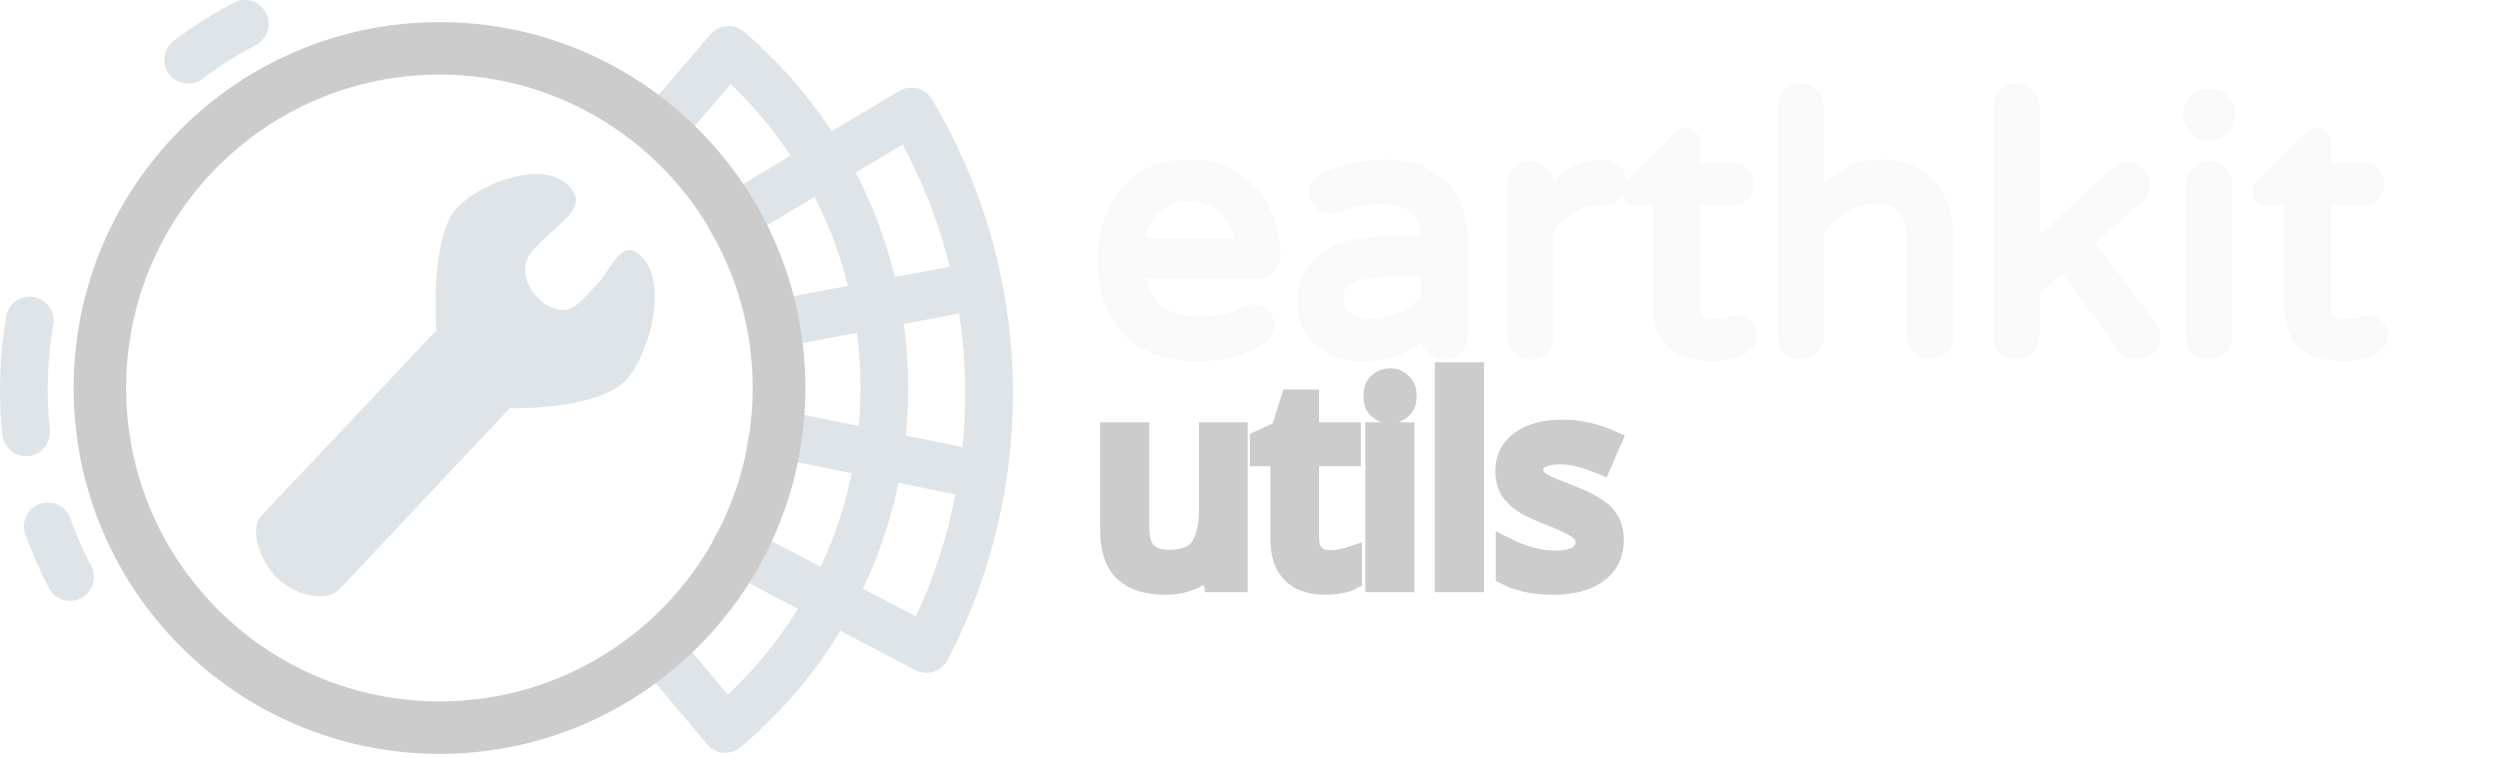
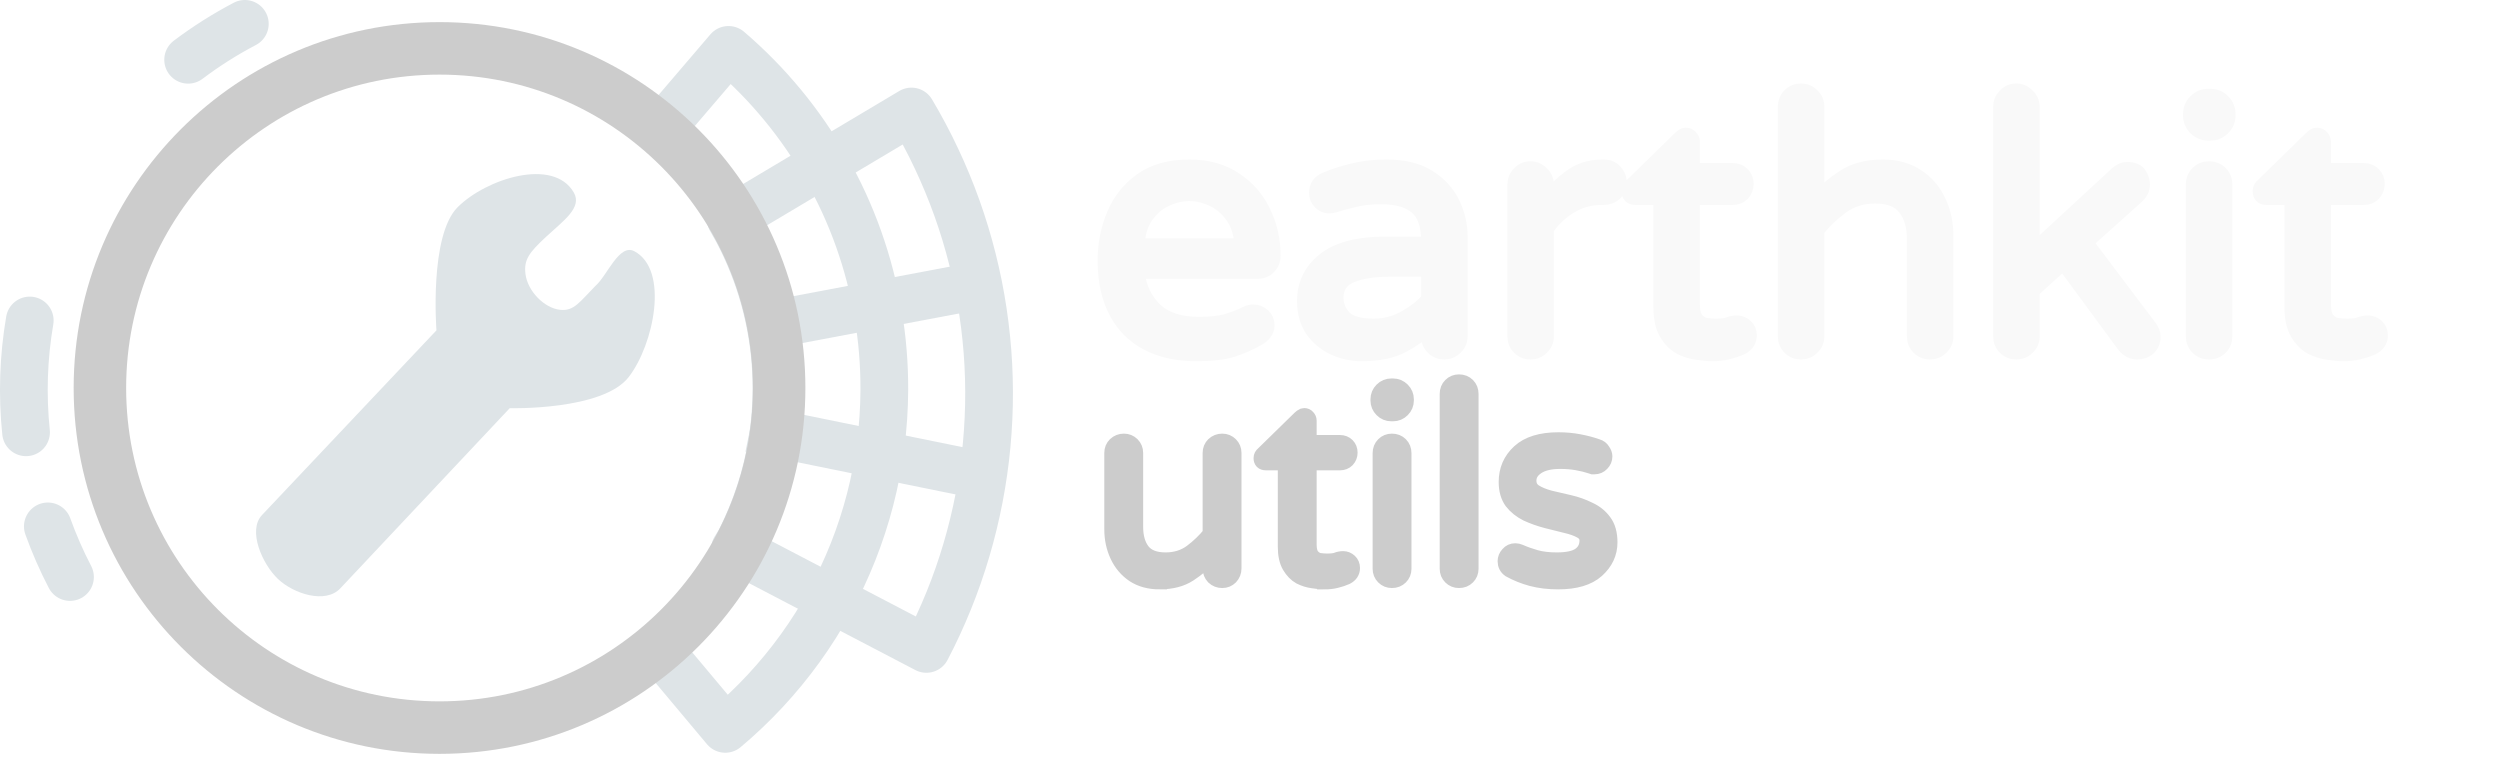
<svg xmlns="http://www.w3.org/2000/svg" width="104.771mm" height="31.75mm" viewBox="0 0 104.771 31.75" version="1.1" id="svg1">
  <defs id="defs1" />
  <g id="layer1" transform="translate(-30.97545,-17.71919)" style="display:inline">
    <path style="font-size:50.992px;font-family:'Varela Round';-inkscape-font-specification:'Varela Round';white-space:pre;shape-padding:4.756;fill:#f9f9f9;fill-opacity:1;stroke:#f9f9f9;stroke-width:2.065;stroke-linecap:round;stroke-linejoin:round;stroke-opacity:1" d="m 317.688,149.913 q -6.221,0 -9.74,-3.518 -3.467,-3.569 -3.467,-9.995 0,-3.467 1.275,-6.527 1.275,-3.111 3.977,-5.048 2.703,-1.938 6.935,-1.938 3.926,0 6.629,1.836 2.703,1.785 4.079,4.691 1.428,2.907 1.428,6.323 0,0.969 -0.663,1.632 -0.612,0.663 -1.683,0.663 h -17.286 q 0.408,3.416 2.601,5.507 2.193,2.04 6.323,2.04 2.295,0 3.875,-0.408 1.581,-0.459 3.009,-1.173 0.408,-0.204 0.918,-0.204 0.816,0 1.428,0.561 0.612,0.561 0.612,1.428 0,0.612 -0.408,1.122 -0.357,0.459 -0.918,0.765 -1.683,0.969 -3.671,1.632 -1.938,0.612 -5.252,0.612 z m -8.516,-15.655 h 15.043 q -0.153,-2.652 -1.377,-4.283 -1.173,-1.632 -2.856,-2.397 -1.683,-0.765 -3.315,-0.765 -1.632,0 -3.314,0.765 -1.683,0.765 -2.856,2.397 -1.173,1.632 -1.326,4.283 z m 32.38,15.655 q -2.193,0 -4.13,-0.918 -1.887,-0.918 -3.06,-2.601 -1.122,-1.734 -1.122,-4.13 0,-3.62 2.856,-5.915 2.907,-2.346 8.873,-2.346 h 6.17 v -0.408 q 0,-3.416 -1.683,-4.844 -1.683,-1.479 -5.15,-1.479 -2.142,0 -3.773,0.408 -1.581,0.357 -3.009,0.816 -0.408,0.102 -0.663,0.102 -0.765,0 -1.326,-0.561 -0.561,-0.561 -0.561,-1.377 0,-1.377 1.326,-1.938 1.785,-0.765 3.926,-1.275 2.193,-0.561 4.895,-0.561 3.722,0 6.068,1.479 2.346,1.479 3.467,3.773 1.122,2.295 1.122,4.793 v 14.431 q 0,0.969 -0.714,1.632 -0.663,0.663 -1.632,0.663 -0.969,0 -1.632,-0.663 -0.663,-0.663 -0.663,-1.632 v -1.326 q -1.377,1.428 -3.671,2.652 -2.295,1.224 -5.915,1.224 z m 1.734,-4.079 q 2.397,0 4.487,-1.173 2.091,-1.173 3.365,-2.652 v -4.283 h -5.558 q -3.569,0 -5.66,0.918 -2.04,0.918 -2.04,3.111 0,1.632 1.122,2.856 1.173,1.224 4.283,1.224 z m 22.59,3.824 q -0.969,0 -1.632,-0.663 -0.663,-0.663 -0.663,-1.632 v -21.876 q 0,-0.969 0.663,-1.632 0.663,-0.714 1.632,-0.714 0.969,0 1.632,0.714 0.714,0.663 0.714,1.632 v 2.193 q 1.377,-1.836 3.365,-3.314 1.989,-1.479 4.64,-1.479 h 0.255 q 0.969,0 1.581,0.663 0.663,0.663 0.663,1.632 0,0.969 -0.663,1.581 -0.663,0.612 -1.683,0.612 h -0.255 q -2.499,0 -4.538,1.275 -2.04,1.224 -3.365,3.213 v 15.502 q 0,0.969 -0.714,1.632 -0.663,0.663 -1.632,0.663 z m 26.21,0.255 q -0.918,0 -2.193,-0.204 -1.224,-0.153 -2.448,-0.765 -1.173,-0.663 -1.989,-2.04 -0.816,-1.377 -0.816,-3.722 v -15.808 h -3.62 q -0.969,0 -0.969,-0.969 0,-0.51 0.459,-0.867 l 6.935,-6.782 q 0.102,-0.102 0.306,-0.255 0.255,-0.204 0.561,-0.204 0.408,0 0.663,0.306 0.306,0.306 0.306,0.714 v 4.079 h 5.762 q 0.867,0 1.428,0.561 0.561,0.561 0.561,1.428 0,0.816 -0.561,1.428 -0.561,0.561 -1.428,0.561 h -5.762 v 15.4 q 0,1.479 0.561,2.142 0.561,0.663 1.326,0.816 0.816,0.102 1.428,0.102 1.224,0 1.785,-0.204 0.612,-0.255 1.275,-0.255 0.714,0 1.275,0.51 0.561,0.51 0.561,1.326 0,1.173 -1.173,1.785 -0.918,0.408 -1.989,0.663 -1.02,0.255 -2.244,0.255 z m 12.799,-0.255 q -0.969,0 -1.632,-0.663 -0.663,-0.663 -0.663,-1.632 v -33.094 q 0,-1.02 0.663,-1.683 0.663,-0.663 1.632,-0.663 0.969,0 1.632,0.663 0.714,0.663 0.714,1.683 v 13.309 q 1.632,-1.785 3.824,-3.213 2.244,-1.479 5.66,-1.479 2.907,0 4.946,1.377 2.04,1.326 3.111,3.62 1.071,2.244 1.071,4.997 v 14.482 q 0,0.969 -0.714,1.632 -0.663,0.663 -1.632,0.663 -0.969,0 -1.632,-0.663 -0.663,-0.663 -0.663,-1.632 v -13.972 q 0,-2.907 -1.326,-4.538 -1.275,-1.683 -4.283,-1.683 -2.754,0 -4.793,1.479 -2.04,1.479 -3.569,3.416 v 15.298 q 0,0.969 -0.714,1.632 -0.663,0.663 -1.632,0.663 z m 31.054,0 q -0.969,0 -1.632,-0.663 -0.663,-0.663 -0.663,-1.632 v -33.094 q 0,-0.969 0.663,-1.632 0.663,-0.714 1.632,-0.714 0.969,0 1.632,0.714 0.714,0.663 0.714,1.632 v 20.856 l 12.136,-11.218 q 0.306,-0.255 0.663,-0.459 0.408,-0.204 0.867,-0.204 1.326,0 1.785,0.765 0.459,0.714 0.459,1.479 0,0.306 -0.153,0.765 -0.153,0.408 -0.714,0.969 l -7.343,6.578 9.23,12.238 q 0.51,0.663 0.51,1.377 0,1.02 -0.663,1.632 -0.663,0.612 -1.683,0.612 -1.071,0 -1.887,-0.969 l -8.771,-11.932 -4.436,4.028 v 6.578 q 0,0.969 -0.714,1.632 -0.663,0.663 -1.632,0.663 z m 27.689,-31.564 q -1.071,0 -1.836,-0.765 -0.765,-0.765 -0.765,-1.836 v -0.204 q 0,-1.071 0.765,-1.836 0.765,-0.765 1.836,-0.765 h 0.306 q 1.071,0 1.836,0.765 0.765,0.765 0.765,1.836 v 0.204 q 0,1.071 -0.765,1.836 -0.765,0.765 -1.836,0.765 z m 0.102,31.564 q -0.969,0 -1.632,-0.663 -0.663,-0.663 -0.663,-1.632 v -21.876 q 0,-1.02 0.663,-1.683 0.663,-0.663 1.632,-0.663 1.02,0 1.683,0.663 0.663,0.663 0.663,1.683 v 21.876 q 0,0.969 -0.663,1.632 -0.663,0.663 -1.683,0.663 z m 19.377,0.255 q -0.918,0 -2.193,-0.204 -1.224,-0.153 -2.448,-0.765 -1.173,-0.663 -1.989,-2.04 -0.816,-1.377 -0.816,-3.722 v -15.808 h -3.62 q -0.969,0 -0.969,-0.969 0,-0.51 0.459,-0.867 l 6.935,-6.782 q 0.102,-0.102 0.306,-0.255 0.255,-0.204 0.561,-0.204 0.408,0 0.663,0.306 0.306,0.306 0.306,0.714 v 4.079 h 5.762 q 0.867,0 1.428,0.561 0.561,0.561 0.561,1.428 0,0.816 -0.561,1.428 -0.561,0.561 -1.428,0.561 h -5.762 v 15.4 q 0,1.479 0.561,2.142 0.561,0.663 1.326,0.816 0.816,0.102 1.428,0.102 1.224,0 1.785,-0.204 0.612,-0.255 1.275,-0.255 0.714,0 1.275,0.51 0.561,0.51 0.561,1.326 0,1.173 -1.173,1.785 -0.918,0.408 -1.989,0.663 -1.02,0.255 -2.244,0.255 z" id="text12" transform="matrix(0.2905664,0,0,0.2905664,-11.19646,-11.00216)" aria-label="earthkit" />
    <path style="fill:#f9f9f9;stroke:none;stroke-width:0;stroke-linecap:square;stroke-dasharray:none" d="M 42.26,67.257 V 77.453" id="path59" />
-     <text xml:space="preserve" style="font-style:normal;font-variant:normal;font-weight:normal;font-stretch:normal;font-size:11.289px;font-family:'Varela Round';-inkscape-font-specification:'Varela Round';fill:#cccccc;stroke:#cccccc;stroke-width:1.058;stroke-linecap:square;stroke-opacity:1" x="76.72" y="42.006" id="text1">
-       <tspan id="tspan1" style="font-style:normal;font-variant:normal;font-weight:normal;font-stretch:normal;font-size:11.289px;font-family:'Varela Round';-inkscape-font-specification:'Varela Round';fill:#cccccc;stroke:#cccccc;stroke-width:1.058;stroke-opacity:1" x="76.72" y="42.006">utils</tspan>
-     </text>
+     <path d="m 79.576,42.119 q -0.643,0 -1.095,-0.294 -0.452,-0.305 -0.689,-0.813 -0.237,-0.508 -0.237,-1.106 v -3.206 q 0,-0.214 0.147,-0.361 0.158,-0.147 0.373,-0.147 0.214,0 0.361,0.147 0.147,0.147 0.147,0.361 v 3.093 q 0,0.643 0.294,1.016 0.294,0.361 0.948,0.361 0.61,0 1.061,-0.327 0.452,-0.339 0.79,-0.756 v -3.387 q 0,-0.214 0.147,-0.361 0.158,-0.147 0.373,-0.147 0.214,0 0.361,0.147 0.147,0.147 0.147,0.361 v 4.843 q 0,0.214 -0.147,0.373 -0.147,0.147 -0.361,0.147 -0.214,0 -0.373,-0.147 -0.147,-0.158 -0.147,-0.373 V 41.08 q -0.35,0.384 -0.847,0.711 -0.497,0.327 -1.253,0.327 z m 6.898,0 q -0.203,0 -0.485,-0.045 -0.271,-0.034 -0.542,-0.169 -0.26,-0.147 -0.44,-0.452 -0.181,-0.305 -0.181,-0.824 v -3.5 h -0.802 q -0.214,0 -0.214,-0.214 0,-0.113 0.102,-0.192 l 1.535,-1.501 q 0.023,-0.023 0.068,-0.056 0.056,-0.045 0.124,-0.045 0.09,0 0.147,0.068 0.068,0.068 0.068,0.158 v 0.903 h 1.276 q 0.192,0 0.316,0.124 0.124,0.124 0.124,0.316 0,0.181 -0.124,0.316 -0.124,0.124 -0.316,0.124 h -1.276 v 3.409 q 0,0.327 0.124,0.474 0.124,0.147 0.294,0.181 0.181,0.023 0.316,0.023 0.271,0 0.395,-0.045 0.135,-0.056 0.282,-0.056 0.158,0 0.282,0.113 0.124,0.113 0.124,0.294 0,0.26 -0.26,0.395 -0.203,0.09 -0.44,0.147 -0.226,0.056 -0.497,0.056 z m 2.811,-7.044 q -0.237,0 -0.406,-0.169 -0.169,-0.169 -0.169,-0.406 v -0.045 q 0,-0.237 0.169,-0.406 0.169,-0.169 0.406,-0.169 h 0.068 q 0.237,0 0.406,0.169 0.169,0.169 0.169,0.406 v 0.045 q 0,0.237 -0.169,0.406 -0.169,0.169 -0.406,0.169 z m 0.023,6.988 q -0.214,0 -0.361,-0.147 -0.147,-0.147 -0.147,-0.361 v -4.843 q 0,-0.226 0.147,-0.373 0.147,-0.147 0.361,-0.147 0.226,0 0.373,0.147 0.147,0.147 0.147,0.373 v 4.843 q 0,0.214 -0.147,0.361 -0.147,0.147 -0.373,0.147 z m 2.811,0 q -0.214,0 -0.361,-0.147 -0.147,-0.147 -0.147,-0.361 v -7.326 q 0,-0.226 0.147,-0.373 0.147,-0.147 0.361,-0.147 0.226,0 0.373,0.147 0.147,0.147 0.147,0.373 v 7.326 q 0,0.214 -0.147,0.361 -0.147,0.147 -0.373,0.147 z m 4.166,0.056 q -0.621,0 -1.129,-0.135 -0.497,-0.135 -0.926,-0.373 -0.192,-0.135 -0.192,-0.373 0,-0.169 0.124,-0.305 0.124,-0.147 0.316,-0.147 0.102,0 0.203,0.045 0.305,0.135 0.666,0.237 0.373,0.102 0.869,0.102 0.655,0 0.948,-0.203 0.305,-0.214 0.305,-0.598 0,-0.248 -0.248,-0.384 -0.237,-0.135 -0.632,-0.226 -0.384,-0.102 -0.813,-0.203 -0.429,-0.113 -0.824,-0.294 -0.384,-0.192 -0.632,-0.508 -0.237,-0.327 -0.237,-0.835 0,-0.768 0.553,-1.276 0.553,-0.508 1.648,-0.508 0.463,0 0.869,0.079 0.418,0.079 0.768,0.203 0.158,0.045 0.237,0.181 0.09,0.124 0.09,0.248 0,0.181 -0.135,0.316 -0.124,0.135 -0.316,0.135 -0.045,0 -0.079,0 -0.034,-0.011 -0.068,-0.023 -0.271,-0.09 -0.598,-0.147 -0.316,-0.056 -0.689,-0.056 -0.621,0 -0.96,0.226 -0.339,0.226 -0.339,0.564 0,0.294 0.237,0.452 0.248,0.158 0.632,0.26 0.395,0.09 0.824,0.192 0.44,0.102 0.824,0.294 0.395,0.181 0.632,0.508 0.248,0.327 0.248,0.881 0,0.689 -0.553,1.185 -0.542,0.485 -1.626,0.485 z" id="text1" style="font-size:11.289px;font-family:'Varela Round';-inkscape-font-specification:'Varela Round';fill:#cccccc;stroke:#cccccc;stroke-width:0.6;stroke-linecap:square" aria-label="utils" />
  </g>
  <g id="layer2" transform="translate(-30.97545,-17.71919)" style="display:inline">
    <g id="g12" style="stroke:#dee4e7;stroke-width:2;stroke-dasharray:none;stroke-opacity:1">
      <g id="g11" style="stroke:#dee4e7;stroke-width:2;stroke-dasharray:none;stroke-opacity:1">
        <path d="m 58.642,23.16 a 14.233,14.233 0 0 1 0.024,0.02 14.233,14.233 0 0 1 0.535,0.483 14.233,14.233 0 0 1 0.51,0.51 14.233,14.233 0 0 1 0.484,0.535 14.233,14.233 0 0 1 0.456,0.559 14.233,14.233 0 0 1 0.427,0.581 14.233,14.233 0 0 1 0.397,0.602 14.233,14.233 0 0 1 0.366,0.621 14.233,14.233 0 0 1 0.334,0.639 14.233,14.233 0 0 1 0.301,0.655 14.233,14.233 0 0 1 0.268,0.67 14.233,14.233 0 0 1 0.233,0.683 14.233,14.233 0 0 1 0.198,0.693 14.233,14.233 0 0 1 0.163,0.703 14.233,14.233 0 0 1 0.127,0.71 14.233,14.233 0 0 1 0.091,0.716 14.233,14.233 0 0 1 0.055,0.719 14.233,14.233 0 0 1 0.018,0.721 14.233,14.233 0 0 1 -0.145,2.026 14.233,14.233 0 0 1 -0.431,1.984 14.233,14.233 0 0 1 -0.71,1.903 14.233,14.233 0 0 1 -0.973,1.782 14.233,14.233 0 0 1 -1.217,1.626 14.233,14.233 0 0 1 -1.436,1.436 14.233,14.233 0 0 1 -0.187,0.14 l 2.84,3.388 a 18.639,18.639 0 0 0 1.675,-1.592 18.639,18.639 0 0 0 1.466,-1.786 18.639,18.639 0 0 0 1.234,-1.954 18.639,18.639 0 0 0 0.982,-2.091 18.639,18.639 0 0 0 0.716,-2.197 18.639,18.639 0 0 0 0.438,-2.269 18.639,18.639 0 0 0 0.155,-2.305 18.639,18.639 0 0 0 -0.003,-0.405 18.639,18.639 0 0 0 -0.011,-0.405 18.639,18.639 0 0 0 -0.02,-0.404 18.639,18.639 0 0 0 -0.029,-0.404 18.639,18.639 0 0 0 -0.037,-0.403 18.639,18.639 0 0 0 -0.047,-0.402 18.639,18.639 0 0 0 -0.055,-0.4 18.639,18.639 0 0 0 -0.064,-0.4 18.639,18.639 0 0 0 -0.072,-0.398 18.639,18.639 0 0 0 -0.081,-0.396 18.639,18.639 0 0 0 -0.089,-0.395 18.639,18.639 0 0 0 -0.098,-0.393 18.639,18.639 0 0 0 -0.106,-0.39 18.639,18.639 0 0 0 -0.115,-0.388 18.639,18.639 0 0 0 -0.124,-0.386 18.639,18.639 0 0 0 -0.131,-0.382 18.639,18.639 0 0 0 -0.14,-0.38 18.639,18.639 0 0 0 -0.148,-0.376 18.639,18.639 0 0 0 -0.157,-0.373 18.639,18.639 0 0 0 -0.164,-0.37 18.639,18.639 0 0 0 -0.173,-0.366 A 18.639,18.639 0 0 0 65.99,25.491 18.639,18.639 0 0 0 65.802,25.133 18.639,18.639 0 0 0 65.606,24.779 18.639,18.639 0 0 0 65.402,24.43 18.639,18.639 0 0 0 65.191,24.084 18.639,18.639 0 0 0 64.973,23.744 18.639,18.639 0 0 0 64.747,23.408 18.639,18.639 0 0 0 64.514,23.077 18.639,18.639 0 0 0 64.274,22.752 18.639,18.639 0 0 0 64.027,22.431 18.639,18.639 0 0 0 63.772,22.116 18.639,18.639 0 0 0 63.511,21.807 18.639,18.639 0 0 0 63.244,21.503 18.639,18.639 0 0 0 62.97,21.205 18.639,18.639 0 0 0 62.689,20.914 18.639,18.639 0 0 0 62.402,20.628 18.639,18.639 0 0 0 62.109,20.349 18.639,18.639 0 0 0 61.811,20.076 18.639,18.639 0 0 0 61.506,19.81 Z" style="fill:none;stroke:#dee4e7;stroke-width:2;stroke-linecap:square;stroke-linejoin:round;stroke-dasharray:none;stroke-opacity:1" id="path8" />
        <path d="m 61.6,26.902 a 14.107,14.107 0 0 1 0.273,0.484 14.107,14.107 0 0 1 0.34,0.685 14.107,14.107 0 0 1 0.302,0.702 14.107,14.107 0 0 1 0.264,0.717 14.107,14.107 0 0 1 0.224,0.73 14.107,14.107 0 0 1 0.184,0.742 14.107,14.107 0 0 1 0.144,0.75 14.107,14.107 0 0 1 0.103,0.757 14.107,14.107 0 0 1 0.062,0.761 14.107,14.107 0 0 1 0.021,0.764 14.107,14.107 0 0 1 -0.174,2.207 14.107,14.107 0 0 1 -0.517,2.152 14.107,14.107 0 0 1 -0.847,2.045 14.107,14.107 0 0 1 -0.2,0.327 l 8.02,4.189 a 23.109,23.109 0 0 0 0.254,-0.5 23.109,23.109 0 0 0 0.241,-0.505 23.109,23.109 0 0 0 0.229,-0.512 23.109,23.109 0 0 0 0.217,-0.517 23.109,23.109 0 0 0 0.204,-0.522 23.109,23.109 0 0 0 0.191,-0.527 23.109,23.109 0 0 0 0.178,-0.531 23.109,23.109 0 0 0 0.165,-0.535 23.109,23.109 0 0 0 0.152,-0.539 23.109,23.109 0 0 0 0.139,-0.543 23.109,23.109 0 0 0 0.126,-0.546 23.109,23.109 0 0 0 0.113,-0.549 23.109,23.109 0 0 0 0.099,-0.551 23.109,23.109 0 0 0 0.086,-0.554 23.109,23.109 0 0 0 0.073,-0.556 23.109,23.109 0 0 0 0.059,-0.557 23.109,23.109 0 0 0 0.045,-0.558 23.109,23.109 0 0 0 0.032,-0.56 23.109,23.109 0 0 0 0.019,-0.56 23.109,23.109 0 0 0 0.005,-0.56 23.109,23.109 0 0 0 -0.009,-0.56 23.109,23.109 0 0 0 -0.022,-0.56 23.109,23.109 0 0 0 -0.036,-0.559 23.109,23.109 0 0 0 -0.05,-0.558 23.109,23.109 0 0 0 -0.063,-0.557 23.109,23.109 0 0 0 -0.076,-0.556 23.109,23.109 0 0 0 -0.09,-0.553 23.109,23.109 0 0 0 -0.103,-0.55 23.109,23.109 0 0 0 -0.117,-0.548 23.109,23.109 0 0 0 -0.13,-0.545 23.109,23.109 0 0 0 -0.143,-0.542 23.109,23.109 0 0 0 -0.156,-0.538 23.109,23.109 0 0 0 -0.169,-0.534 23.109,23.109 0 0 0 -0.182,-0.53 23.109,23.109 0 0 0 -0.195,-0.526 23.109,23.109 0 0 0 -0.208,-0.52 23.109,23.109 0 0 0 -0.22,-0.515 23.109,23.109 0 0 0 -0.233,-0.51 23.109,23.109 0 0 0 -0.244,-0.504 23.109,23.109 0 0 0 -0.257,-0.498 23.109,23.109 0 0 0 -0.269,-0.492 23.109,23.109 0 0 0 -0.281,-0.485 z" style="fill:none;fill-opacity:0;stroke:#dee4e7;stroke-width:2;stroke-linecap:square;stroke-linejoin:round;stroke-dasharray:none;stroke-opacity:1" id="path13" />
        <path style="fill:none;stroke:#dee4e7;stroke-width:2;stroke-linecap:square;stroke-linejoin:round;stroke-dasharray:none;stroke-opacity:1" d="m 63.396,35.867 8.495,1.73" id="path10" />
        <path style="fill:none;stroke:#dee4e7;stroke-width:2;stroke-linecap:square;stroke-linejoin:round;stroke-dasharray:none;stroke-opacity:1" d="m 63.396,31.305 8.337,-1.573" id="path11" />
      </g>
      <path style="fill:none;stroke:#dee4e7;stroke-width:2;stroke-linecap:round;stroke-linejoin:round;stroke-dasharray:none;stroke-opacity:1" id="path12" d="m 38.86,20.224 a 17.23,17.23 0 0 1 2.376,-1.505" />
      <path style="fill:none;stroke:#dee4e7;stroke-width:2;stroke-linecap:round;stroke-linejoin:round;stroke-dasharray:none;stroke-opacity:1" id="path12-1" d="m 32.067,35.836 a 17.23,17.23 0 0 1 0.155,-4.686" />
      <path style="fill:none;stroke:#dee4e7;stroke-width:2;stroke-linecap:round;stroke-linejoin:round;stroke-dasharray:none;stroke-opacity:1" id="path12-18" d="M 33.909,41.901 A 17.23,17.23 0 0 1 32.98,39.779" />
      <g id="g1" style="stroke:#dee4e7;stroke-width:2;stroke-dasharray:none;stroke-opacity:1" />
    </g>
  </g>
  <g id="layer5">
    <path id="path3731-1" d="m 19.117,19.104 2.103,-2.35 c 0,0 3.353,0.151 4.508,-0.898 0.814,-0.74 1.101,-2.077 1.043,-3.203 -0.021,-0.399 -0.114,-0.999 -0.485,-1.088 -0.707,0.654 -1.359,1.499 -2.172,2.128 -0.633,0.165 -1.293,-0.056 -1.742,-0.472 -0.437,-0.405 -0.729,-1.1 -0.641,-1.704 0.158,-1.089 2.411,-1.604 1.977,-2.579 -0.194,-0.435 -1.089,-0.363 -1.63,-0.261 -0.94,0.177 -1.977,0.623 -2.504,1.456 -0.747,1.181 -0.424,4.224 -0.424,4.224 l -2.315,2.442 z" style="display:inline;fill:none;stroke:none;stroke-width:0.5;stroke-linecap:butt;stroke-linejoin:miter;stroke-miterlimit:4;stroke-dasharray:none;stroke-opacity:1" />
    <path id="path2891-6" d="m 23.473,12.984 c -0.669,-0.073 -1.361,-0.787 -1.451,-1.498 -0.076,-0.604 0.154,-0.904 0.875,-1.573 0.721,-0.669 1.513,-1.214 1.151,-1.843 -0.855,-1.487 -3.678,-0.579 -4.87,0.614 -1.195,1.197 -0.887,5.16 -0.887,5.16 l -7.311,7.741 c -0.615,0.651 0.021,2.066 0.669,2.679 0.658,0.623 1.99,1.056 2.613,0.393 l 7.099,-7.55 c 0,0 3.902,0.103 4.99,-1.309 1.047,-1.359 1.707,-4.49 0.23,-5.271 -0.632,-0.334 -1.137,1.031 -1.623,1.45 -0.67,0.68 -0.902,1.071 -1.485,1.007 z" style="display:inline;fill:#dee4e7;fill-opacity:1;stroke:none;stroke-width:0.595px;stroke-linecap:butt;stroke-linejoin:miter;stroke-opacity:1" />
  </g>
  <g id="g22" transform="translate(-30.97545,-17.71919)" style="display:inline">
    <g id="g21" style="display:inline;fill:#c83737;stroke:#cccccc;stroke-width:2.2;stroke-dasharray:none;stroke-opacity:1">
      <g id="g20" style="fill:#c83737;stroke:#cccccc;stroke-width:2.2;stroke-linecap:square;stroke-dasharray:none;stroke-opacity:1">
        <path id="path20" style="fill:#c83737;fill-opacity:0;stroke:#cccccc;stroke-width:2.2;stroke-linecap:square;stroke-linejoin:round;stroke-dasharray:none;stroke-opacity:1" d="M 63.628,33.979 A 14.233,14.233 0 0 1 49.395,48.212 14.233,14.233 0 0 1 35.162,33.979 14.233,14.233 0 0 1 49.395,19.746 14.233,14.233 0 0 1 63.628,33.979 Z" />
      </g>
      <g id="layer3" style="fill:#c83737;stroke:#cccccc;stroke-width:2.2;stroke-dasharray:none;stroke-opacity:1" />
    </g>
  </g>
</svg>
